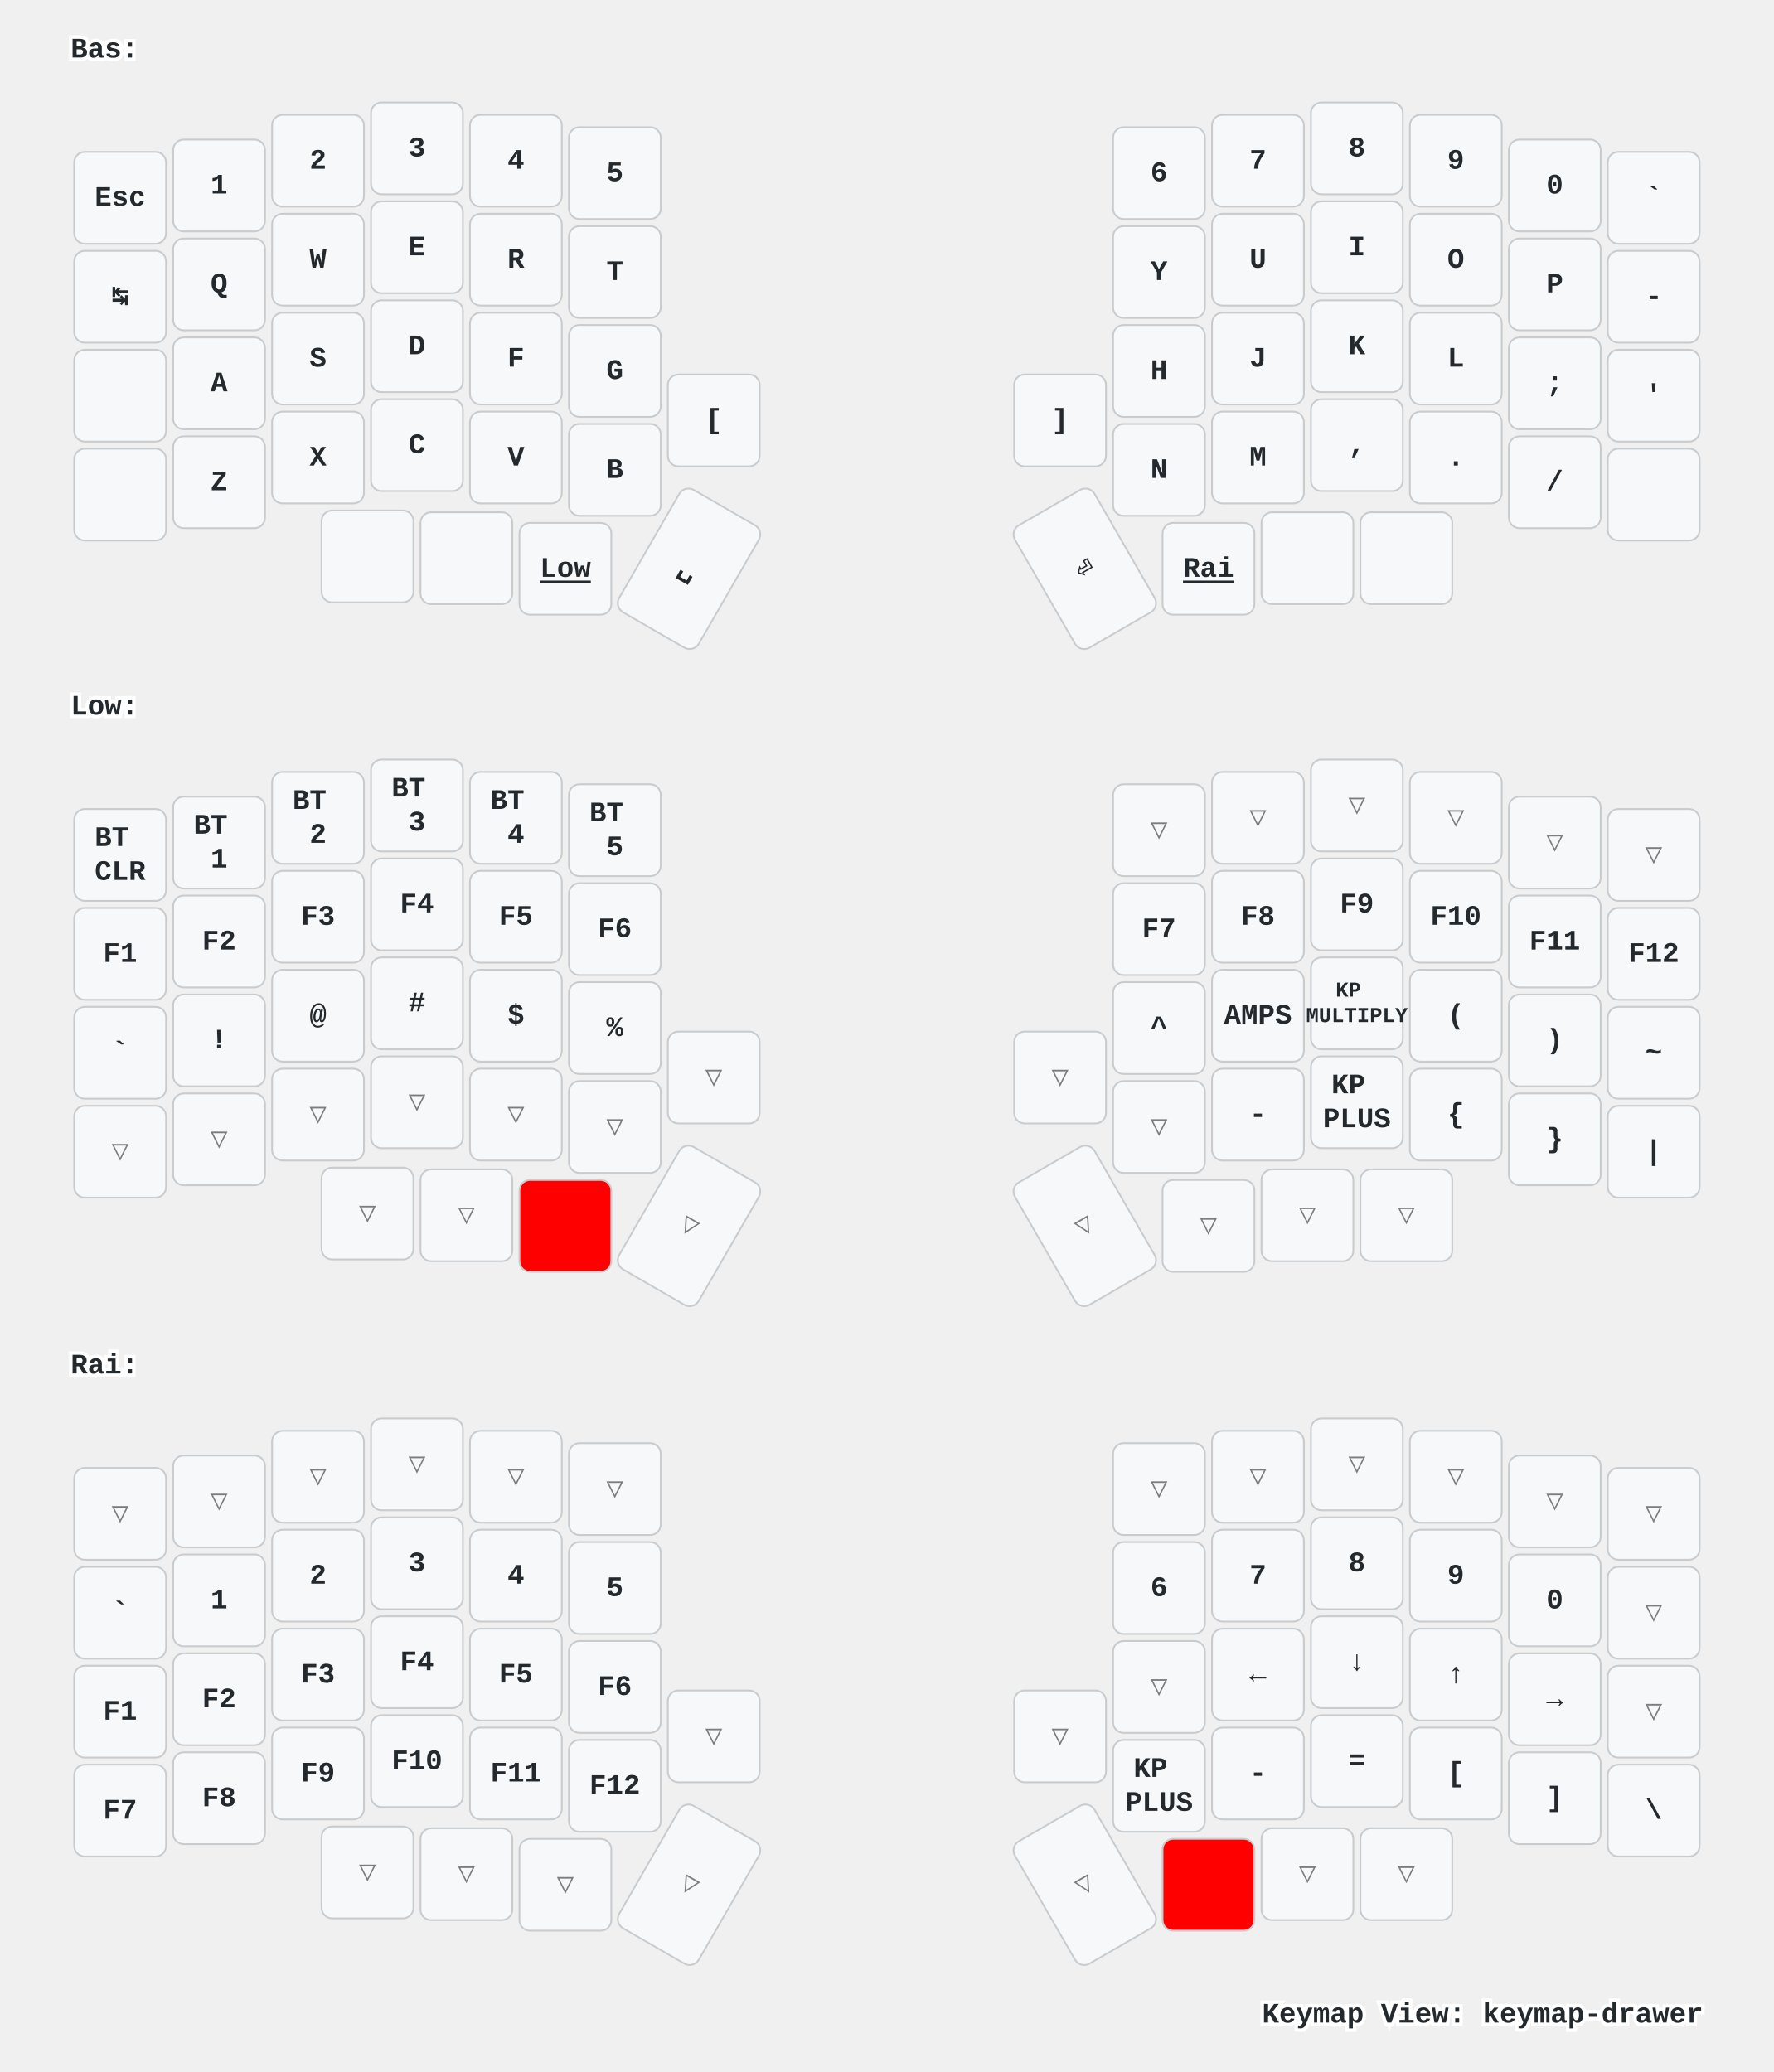
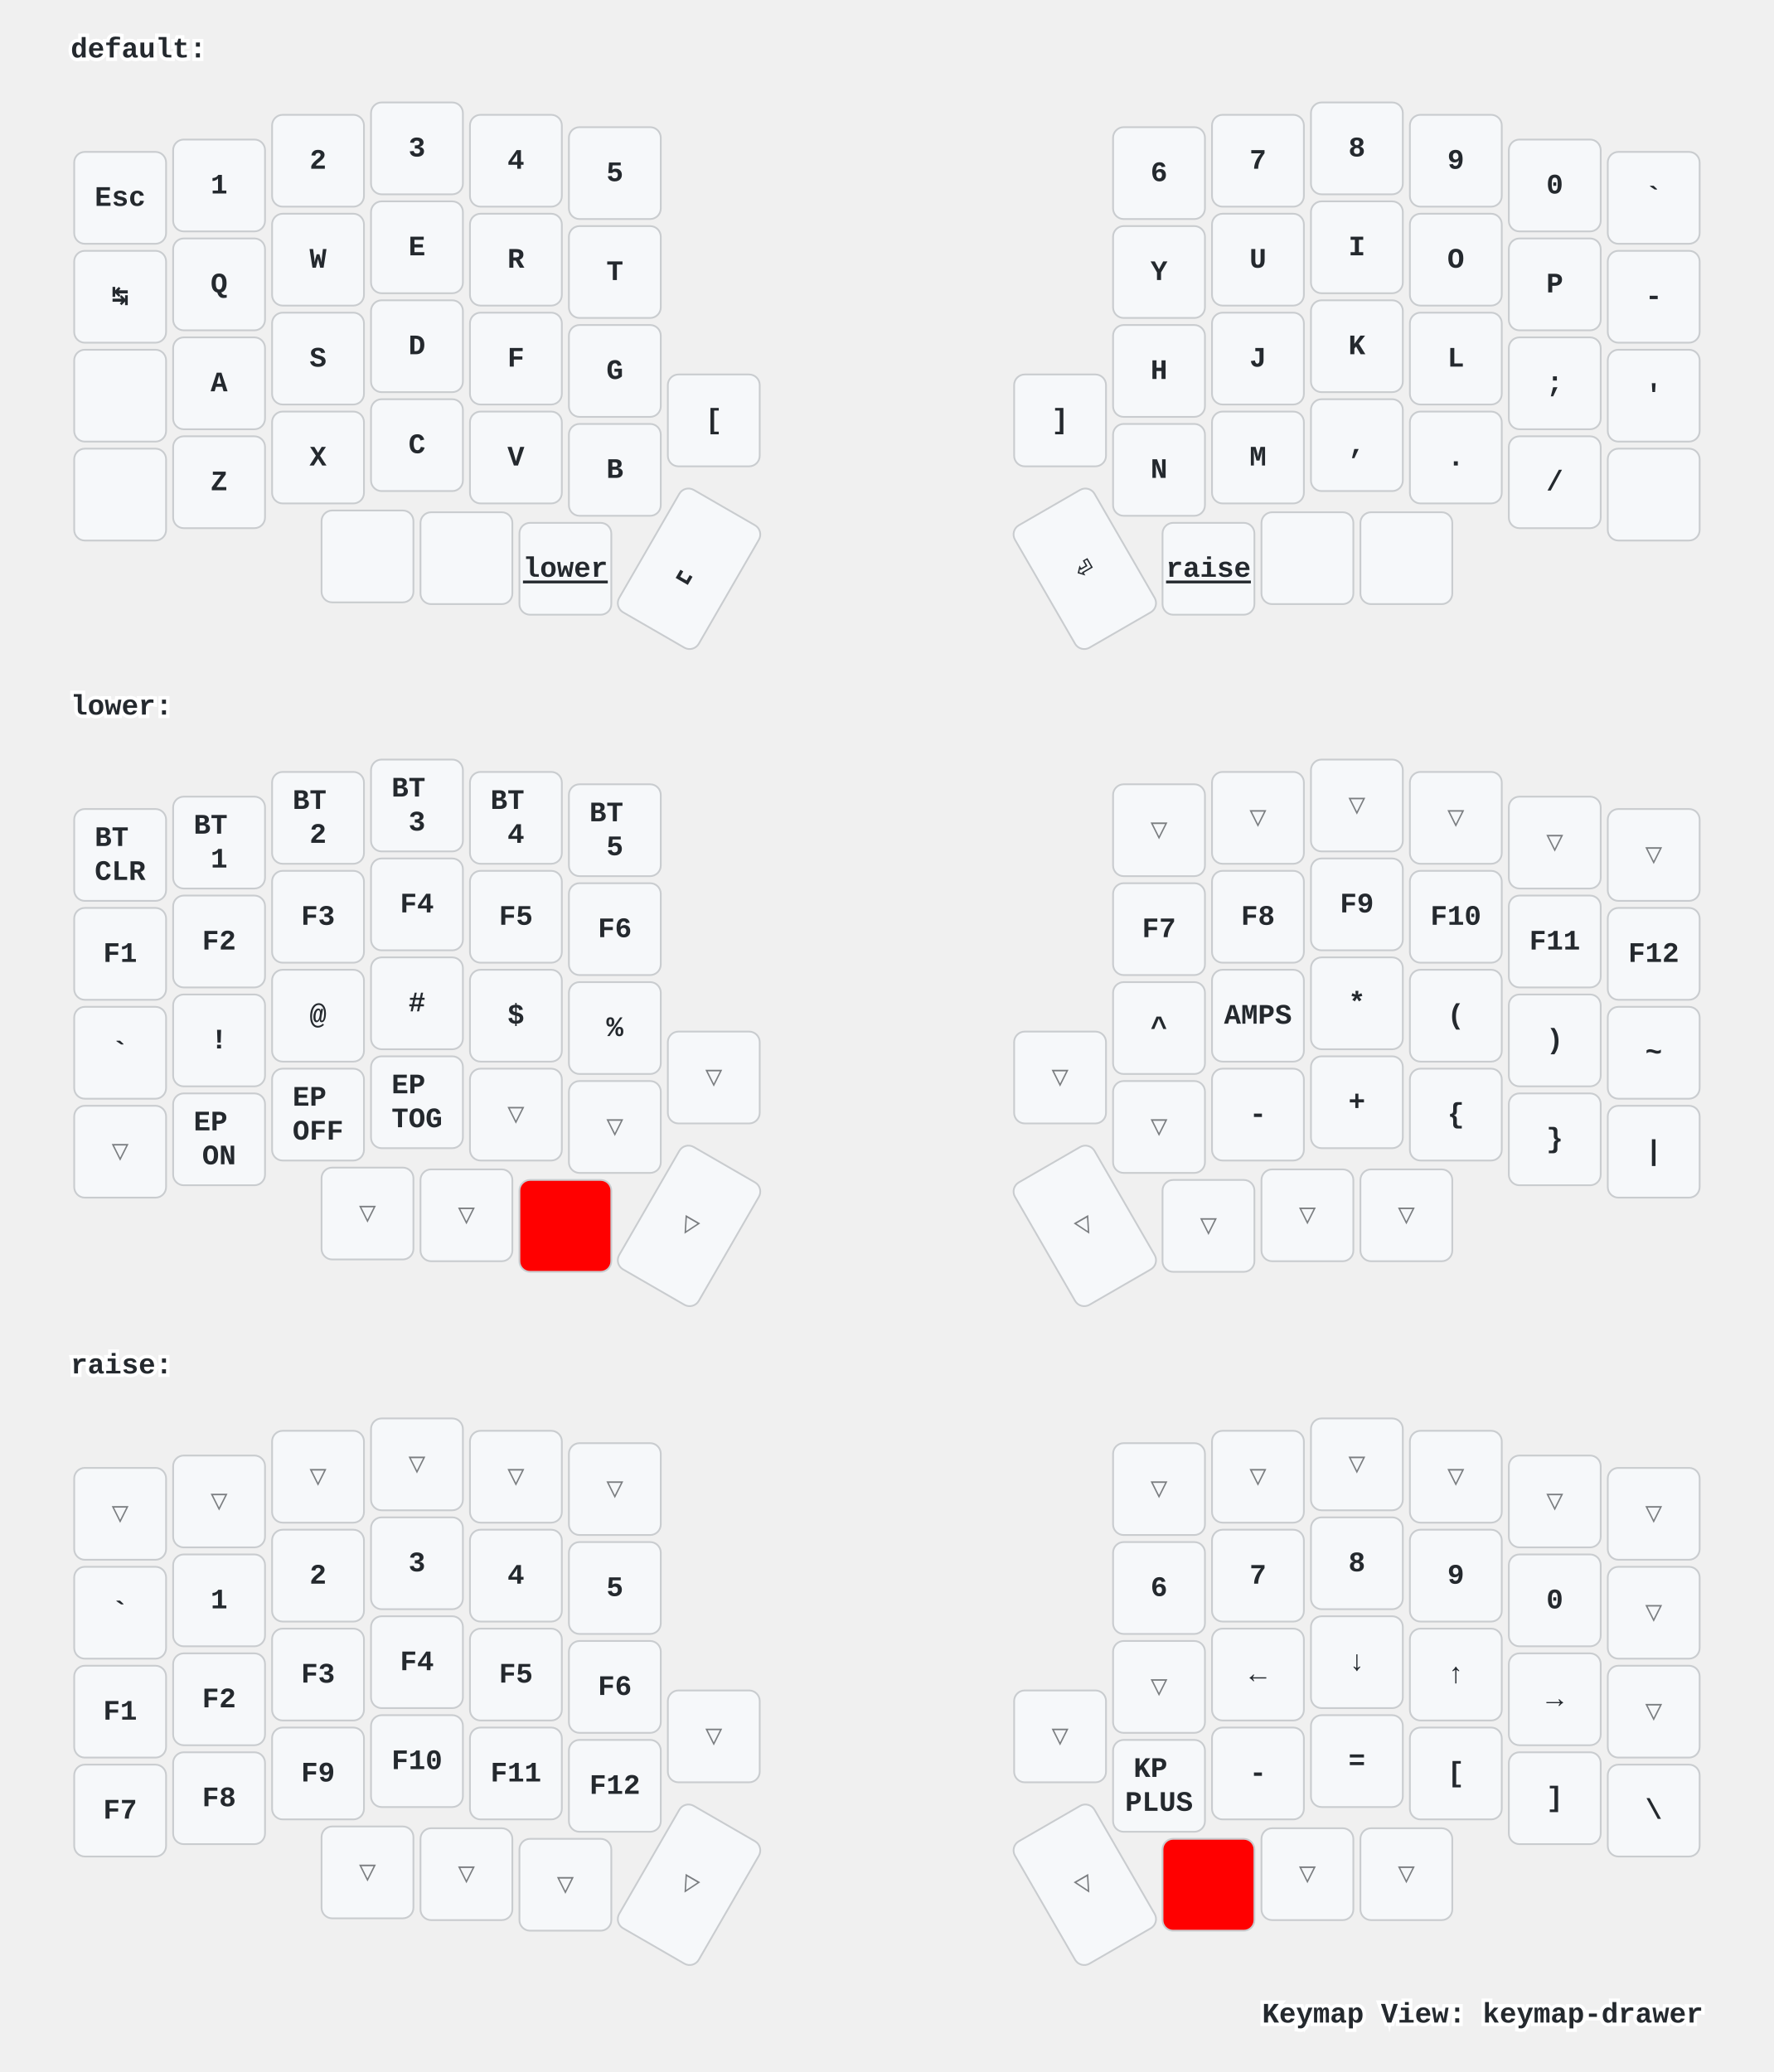
<svg xmlns="http://www.w3.org/2000/svg" xmlns:xlink="http://www.w3.org/1999/xlink" width="1004" height="1173" viewBox="0 0 1004 1173" class="keymap">
  <defs>/* start glyphs */
<svg id="mdi:apple-keyboard-command">
      <svg id="mdi-apple-keyboard-command" viewBox="0 0 24 24">
        <path d="M6,2A4,4 0 0,1 10,6V8H14V6A4,4 0 0,1 18,2A4,4 0 0,1 22,6A4,4 0 0,1 18,10H16V14H18A4,4 0 0,1 22,18A4,4 0 0,1 18,22A4,4 0 0,1 14,18V16H10V18A4,4 0 0,1 6,22A4,4 0 0,1 2,18A4,4 0 0,1 6,14H8V10H6A4,4 0 0,1 2,6A4,4 0 0,1 6,2M16,18A2,2 0 0,0 18,20A2,2 0 0,0 20,18A2,2 0 0,0 18,16H16V18M14,10H10V14H14V10M6,16A2,2 0 0,0 4,18A2,2 0 0,0 6,20A2,2 0 0,0 8,18V16H6M8,6A2,2 0 0,0 6,4A2,2 0 0,0 4,6A2,2 0 0,0 6,8H8V6M18,8A2,2 0 0,0 20,6A2,2 0 0,0 18,4A2,2 0 0,0 16,6V8H18Z" />
      </svg>
    </svg>
    <svg id="mdi:apple-keyboard-control">
      <svg id="mdi-apple-keyboard-control" viewBox="0 0 24 24">
        <path d="M19.78,11.78L18.36,13.19L12,6.83L5.64,13.19L4.22,11.78L12,4L19.78,11.78Z" />
      </svg>
    </svg>
    <svg id="mdi:apple-keyboard-option">
      <svg id="mdi-apple-keyboard-option" viewBox="0 0 24 24">
        <path d="M3,4H9.11L16.15,18H21V20H14.88L7.84,6H3V4M14,4H21V6H14V4Z" />
      </svg>
    </svg>
    <svg id="mdi:apple-keyboard-shift">
      <svg id="mdi-apple-keyboard-shift" viewBox="0 0 24 24">
        <path d="M15,18V12H17.17L12,6.83L6.83,12H9V18H15M12,4L22,14H17V20H7V14H2L12,4Z" />
      </svg>
    </svg>
    <svg id="mdi:backspace-outline">
      <svg id="mdi-backspace-outline" viewBox="0 0 24 24">
        <path d="M19,15.59L17.59,17L14,13.41L10.41,17L9,15.59L12.59,12L9,8.41L10.41,7L14,10.59L17.59,7L19,8.41L15.41,12L19,15.59M22,3A2,2 0 0,1 24,5V19A2,2 0 0,1 22,21H7C6.31,21 5.77,20.64 5.41,20.11L0,12L5.41,3.88C5.77,3.35 6.31,3 7,3H22M22,5H7L2.28,12L7,19H22V5Z" />
      </svg>
    </svg>
  </defs>/* end glyphs */
<style>/* inherit to force styles through use tags */
svg path {
    fill: inherit;
}

/* font and background color specifications */
svg.keymap {
    font-family: SFMono-Regular,Consolas,Liberation Mono,Menlo,monospace;
    font-size: 14px;
    font-kerning: normal;
    text-rendering: optimizeLegibility;
    fill: #24292e;
}

/* default key styling */
rect.key {
    fill: #f6f8fa;
}

rect.key, rect.combo {
    stroke: #c9cccf;
    stroke-width: 1;
}

/* default key side styling, only used is draw_key_sides is set */
rect.side {
    filter: brightness(90%);
}

/* color accent for combo boxes */
rect.combo, rect.combo-separate {
    fill: #cdf;
}

/* color accent for held keys */
rect.held, rect.combo.held {
    fill: #fdd;
}

/* color accent for ghost (optional) keys */
rect.ghost, rect.combo.ghost {
    stroke-dasharray: 4, 4;
    stroke-width: 2;
}

text {
    text-anchor: middle;
    dominant-baseline: middle;
}

/* styling for layer labels */
text.label {
    font-weight: bold;
    text-anchor: start;
    stroke: white;
    stroke-width: 4;
    paint-order: stroke;
}

/* styling for optional footer */
text.footer {
    text-anchor: end;
    dominant-baseline: auto;
    stroke: white;
    stroke-width: 4;
    paint-order: stroke;
}

/* styling for combo tap, and key non-tap label text */
text.combo, text.hold, text.shifted, text.left, text.right {
    font-size: 11px;
}

text.hold {
    text-anchor: middle;
    dominant-baseline: auto;
}

text.shifted {
    text-anchor: middle;
    dominant-baseline: hanging;
}

text.left {
    text-anchor: start;
}

text.right {
    text-anchor: end;
}

text.layer-activator {
    text-decoration: underline;
}

/* styling for hold/shifted label text in combo box */
text.combo.hold, text.combo.shifted, text.combo.left, text.combo.right {
    font-size: 8px;
}

/* lighter symbol for transparent keys */
text.trans {
    fill: #7b7e81;
}

/* styling for combo dendrons */
path.combo {
    stroke-width: 1;
    stroke: gray;
    fill: none;
}

/* Start Tabler Icons Cleanup */
/* cannot use height/width with glyphs */
.icon-tabler &gt; path {
    fill: inherit;
    stroke: inherit;
    stroke-width: 2;
}
/* hide tabler's default box */
.icon-tabler &gt; path[stroke="none"][fill="none"] {
    visibility: hidden;
}
/* End Tabler Icons Cleanup */

/* For default sytles, see https://github.com/caksoylar/keymap-drawer/blob/main/keymap_drawer/config.py#L85 */

svg.keymap {
  font-family: Ubuntu Mono, Inconsolata, Consolas, Liberation Mono, Menlo, monospace;
  font-size: 16px;
  font-weight: bold;
  text-rendering: optimizeLegibility;
}

/* Color accent for held keys
red = #f00
green = #0f0
blue = #00f
yellow = #ff0
cyan = #0ff
magenta = #f0f
white = #fff
black = #000
grey = #888
light grey = #ccc
#ffc
*/
rect.held, rect.combo.held {
    fill: #f00;
}

/* Technique borrowed and extended from https://github.com/englmaxi/zmk-config/blob/master/keymap-drawer/config.yaml */
.sym_sub_text.tap {
  translate: -5px 2px;
  font-size: 20px;
}
.sym_sub_text.shifted {
  translate: 10px 13px;
  font-size: 10px;
  opacity: 1.0;
}
.combo.sym_sub_text.tap {
  translate: -1px 1px;
}
.combo.sym_sub_text.shifted {
  translate: 7px 5px;
  font-size: 10px;
  opacity: 1.0;
}

/* Toggle */
.toggle.shifted {
  translate: -10px 12px;
}

.toggle.hold {
  translate: 13px -23px;
}

/* Variant for tap-dances */
.tap_dance.tap {
  translate: -7px 0px;
  font-size: 12px;
}
.tap_dance.shifted {
  translate: 7px 17px;
  font-size: 12px;
  opacity: 1.0;
}

/* Variant for symbol next to symbol */
.sym_by_sym.tap {
  translate: -6px 0px;
}
.sym_by_sym.shifted {
  translate: 10px 12px;
  opacity: 1.0;
}

.combo.sym_by_sym.tap {
  translate: -35px 0px;
}
.combo.sym_by_sym.shifted {
  translate: 35px 20px;
  opacity: 1.0;
}

.combo.sym_by_sym.hold {
  visibility: hidden;
}

/* hide hold box for combo sym_by_sym */
.combo.sym_by_sym.hold &gt; path[stroke="none"][fill="none"] {
  visibility: hidden;
}
</style>
-   <g transform="translate(40, 0)" class="layer-Bas">
-     <text x="0" y="28" class="label" id="Bas">Bas:</text>
+   <g transform="translate(40, 0)" class="layer-default">
+     <text x="0" y="28" class="label" id="default">default:</text>
    <g transform="translate(0, 56)">
      <g transform="translate(28, 56)" class="key keypos-0">
        <rect rx="6" ry="6" x="-26" y="-26" width="52" height="52" class="key" />
        <text x="0" y="0" class="key tap">Esc</text>
      </g>
      <g transform="translate(84, 49)" class="key keypos-1">
        <rect rx="6" ry="6" x="-26" y="-26" width="52" height="52" class="key" />
        <text x="0" y="0" class="key tap">1</text>
      </g>
      <g transform="translate(140, 35)" class="key keypos-2">
        <rect rx="6" ry="6" x="-26" y="-26" width="52" height="52" class="key" />
        <text x="0" y="0" class="key tap">2</text>
      </g>
      <g transform="translate(196, 28)" class="key keypos-3">
        <rect rx="6" ry="6" x="-26" y="-26" width="52" height="52" class="key" />
        <text x="0" y="0" class="key tap">3</text>
      </g>
      <g transform="translate(252, 35)" class="key keypos-4">
        <rect rx="6" ry="6" x="-26" y="-26" width="52" height="52" class="key" />
        <text x="0" y="0" class="key tap">4</text>
      </g>
      <g transform="translate(308, 42)" class="key keypos-5">
        <rect rx="6" ry="6" x="-26" y="-26" width="52" height="52" class="key" />
        <text x="0" y="0" class="key tap">5</text>
      </g>
      <g transform="translate(616, 42)" class="key keypos-6">
        <rect rx="6" ry="6" x="-26" y="-26" width="52" height="52" class="key" />
        <text x="0" y="0" class="key tap">6</text>
      </g>
      <g transform="translate(672, 35)" class="key keypos-7">
        <rect rx="6" ry="6" x="-26" y="-26" width="52" height="52" class="key" />
        <text x="0" y="0" class="key tap">7</text>
      </g>
      <g transform="translate(728, 28)" class="key keypos-8">
        <rect rx="6" ry="6" x="-26" y="-26" width="52" height="52" class="key" />
        <text x="0" y="0" class="key tap">8</text>
      </g>
      <g transform="translate(784, 35)" class="key keypos-9">
        <rect rx="6" ry="6" x="-26" y="-26" width="52" height="52" class="key" />
        <text x="0" y="0" class="key tap">9</text>
      </g>
      <g transform="translate(840, 49)" class="key keypos-10">
        <rect rx="6" ry="6" x="-26" y="-26" width="52" height="52" class="key" />
        <text x="0" y="0" class="key tap">0</text>
      </g>
      <g transform="translate(896, 56)" class="key keypos-11">
        <rect rx="6" ry="6" x="-26" y="-26" width="52" height="52" class="key" />
        <text x="0" y="0" class="key tap">`</text>
      </g>
      <g transform="translate(28, 112)" class="key keypos-12">
        <rect rx="6" ry="6" x="-26" y="-26" width="52" height="52" class="key" />
        <text x="0" y="0" class="key tap">↹</text>
      </g>
      <g transform="translate(84, 105)" class="key keypos-13">
        <rect rx="6" ry="6" x="-26" y="-26" width="52" height="52" class="key" />
        <text x="0" y="0" class="key tap">Q</text>
      </g>
      <g transform="translate(140, 91)" class="key keypos-14">
        <rect rx="6" ry="6" x="-26" y="-26" width="52" height="52" class="key" />
        <text x="0" y="0" class="key tap">W</text>
      </g>
      <g transform="translate(196, 84)" class="key keypos-15">
        <rect rx="6" ry="6" x="-26" y="-26" width="52" height="52" class="key" />
        <text x="0" y="0" class="key tap">E</text>
      </g>
      <g transform="translate(252, 91)" class="key keypos-16">
        <rect rx="6" ry="6" x="-26" y="-26" width="52" height="52" class="key" />
        <text x="0" y="0" class="key tap">R</text>
      </g>
      <g transform="translate(308, 98)" class="key keypos-17">
        <rect rx="6" ry="6" x="-26" y="-26" width="52" height="52" class="key" />
        <text x="0" y="0" class="key tap">T</text>
      </g>
      <g transform="translate(616, 98)" class="key keypos-18">
        <rect rx="6" ry="6" x="-26" y="-26" width="52" height="52" class="key" />
        <text x="0" y="0" class="key tap">Y</text>
      </g>
      <g transform="translate(672, 91)" class="key keypos-19">
        <rect rx="6" ry="6" x="-26" y="-26" width="52" height="52" class="key" />
        <text x="0" y="0" class="key tap">U</text>
      </g>
      <g transform="translate(728, 84)" class="key keypos-20">
        <rect rx="6" ry="6" x="-26" y="-26" width="52" height="52" class="key" />
        <text x="0" y="0" class="key tap">I</text>
      </g>
      <g transform="translate(784, 91)" class="key keypos-21">
        <rect rx="6" ry="6" x="-26" y="-26" width="52" height="52" class="key" />
        <text x="0" y="0" class="key tap">O</text>
      </g>
      <g transform="translate(840, 105)" class="key keypos-22">
        <rect rx="6" ry="6" x="-26" y="-26" width="52" height="52" class="key" />
        <text x="0" y="0" class="key tap">P</text>
      </g>
      <g transform="translate(896, 112)" class="key keypos-23">
        <rect rx="6" ry="6" x="-26" y="-26" width="52" height="52" class="key" />
        <text x="0" y="0" class="key tap">-</text>
      </g>
      <g transform="translate(28, 168)" class="key keypos-24">
        <rect rx="6" ry="6" x="-26" y="-26" width="52" height="52" class="key" />
        <use href="#mdi:apple-keyboard-control" xlink:href="#mdi:apple-keyboard-control" x="-9" y="-9" height="18" width="18.0" class="key tap glyph mdi:apple-keyboard-control" />
      </g>
      <g transform="translate(84, 161)" class="key keypos-25">
        <rect rx="6" ry="6" x="-26" y="-26" width="52" height="52" class="key" />
        <text x="0" y="0" class="key tap">A</text>
      </g>
      <g transform="translate(140, 147)" class="key keypos-26">
        <rect rx="6" ry="6" x="-26" y="-26" width="52" height="52" class="key" />
        <text x="0" y="0" class="key tap">S</text>
      </g>
      <g transform="translate(196, 140)" class="key keypos-27">
        <rect rx="6" ry="6" x="-26" y="-26" width="52" height="52" class="key" />
        <text x="0" y="0" class="key tap">D</text>
      </g>
      <g transform="translate(252, 147)" class="key keypos-28">
        <rect rx="6" ry="6" x="-26" y="-26" width="52" height="52" class="key" />
        <text x="0" y="0" class="key tap">F</text>
      </g>
      <g transform="translate(308, 154)" class="key keypos-29">
        <rect rx="6" ry="6" x="-26" y="-26" width="52" height="52" class="key" />
        <text x="0" y="0" class="key tap">G</text>
      </g>
      <g transform="translate(616, 154)" class="key keypos-30">
        <rect rx="6" ry="6" x="-26" y="-26" width="52" height="52" class="key" />
        <text x="0" y="0" class="key tap">H</text>
      </g>
      <g transform="translate(672, 147)" class="key keypos-31">
        <rect rx="6" ry="6" x="-26" y="-26" width="52" height="52" class="key" />
        <text x="0" y="0" class="key tap">J</text>
      </g>
      <g transform="translate(728, 140)" class="key keypos-32">
        <rect rx="6" ry="6" x="-26" y="-26" width="52" height="52" class="key" />
        <text x="0" y="0" class="key tap">K</text>
      </g>
      <g transform="translate(784, 147)" class="key keypos-33">
        <rect rx="6" ry="6" x="-26" y="-26" width="52" height="52" class="key" />
        <text x="0" y="0" class="key tap">L</text>
      </g>
      <g transform="translate(840, 161)" class="key keypos-34">
        <rect rx="6" ry="6" x="-26" y="-26" width="52" height="52" class="key" />
        <text x="0" y="0" class="key tap">;</text>
      </g>
      <g transform="translate(896, 168)" class="key keypos-35">
        <rect rx="6" ry="6" x="-26" y="-26" width="52" height="52" class="key" />
        <text x="0" y="0" class="key tap">'</text>
      </g>
      <g transform="translate(28, 224)" class="key keypos-36">
        <rect rx="6" ry="6" x="-26" y="-26" width="52" height="52" class="key" />
        <use href="#mdi:apple-keyboard-shift" xlink:href="#mdi:apple-keyboard-shift" x="-9" y="-9" height="18" width="18.0" class="key tap glyph mdi:apple-keyboard-shift" />
      </g>
      <g transform="translate(84, 217)" class="key keypos-37">
        <rect rx="6" ry="6" x="-26" y="-26" width="52" height="52" class="key" />
        <text x="0" y="0" class="key tap">Z</text>
      </g>
      <g transform="translate(140, 203)" class="key keypos-38">
        <rect rx="6" ry="6" x="-26" y="-26" width="52" height="52" class="key" />
        <text x="0" y="0" class="key tap">X</text>
      </g>
      <g transform="translate(196, 196)" class="key keypos-39">
        <rect rx="6" ry="6" x="-26" y="-26" width="52" height="52" class="key" />
        <text x="0" y="0" class="key tap">C</text>
      </g>
      <g transform="translate(252, 203)" class="key keypos-40">
        <rect rx="6" ry="6" x="-26" y="-26" width="52" height="52" class="key" />
        <text x="0" y="0" class="key tap">V</text>
      </g>
      <g transform="translate(308, 210)" class="key keypos-41">
        <rect rx="6" ry="6" x="-26" y="-26" width="52" height="52" class="key" />
        <text x="0" y="0" class="key tap">B</text>
      </g>
      <g transform="translate(364, 182)" class="key keypos-42">
        <rect rx="6" ry="6" x="-26" y="-26" width="52" height="52" class="key" />
        <text x="0" y="0" class="key tap">[</text>
      </g>
      <g transform="translate(560, 182)" class="key keypos-43">
        <rect rx="6" ry="6" x="-26" y="-26" width="52" height="52" class="key" />
        <text x="0" y="0" class="key tap">]</text>
      </g>
      <g transform="translate(616, 210)" class="key keypos-44">
        <rect rx="6" ry="6" x="-26" y="-26" width="52" height="52" class="key" />
        <text x="0" y="0" class="key tap">N</text>
      </g>
      <g transform="translate(672, 203)" class="key keypos-45">
        <rect rx="6" ry="6" x="-26" y="-26" width="52" height="52" class="key" />
        <text x="0" y="0" class="key tap">M</text>
      </g>
      <g transform="translate(728, 196)" class="key keypos-46">
        <rect rx="6" ry="6" x="-26" y="-26" width="52" height="52" class="key" />
        <text x="0" y="0" class="key tap">,</text>
      </g>
      <g transform="translate(784, 203)" class="key keypos-47">
        <rect rx="6" ry="6" x="-26" y="-26" width="52" height="52" class="key" />
        <text x="0" y="0" class="key tap">.</text>
      </g>
      <g transform="translate(840, 217)" class="key keypos-48">
        <rect rx="6" ry="6" x="-26" y="-26" width="52" height="52" class="key" />
        <text x="0" y="0" class="key tap">/</text>
      </g>
      <g transform="translate(896, 224)" class="key keypos-49">
        <rect rx="6" ry="6" x="-26" y="-26" width="52" height="52" class="key" />
        <use href="#mdi:apple-keyboard-shift" xlink:href="#mdi:apple-keyboard-shift" x="-9" y="-9" height="18" width="18.0" class="key tap glyph mdi:apple-keyboard-shift" />
      </g>
      <g transform="translate(168, 259)" class="key keypos-50">
        <rect rx="6" ry="6" x="-26" y="-26" width="52" height="52" class="key" />
        <use href="#mdi:apple-keyboard-option" xlink:href="#mdi:apple-keyboard-option" x="-9" y="-9" height="18" width="18.0" class="key tap glyph mdi:apple-keyboard-option" />
      </g>
      <g transform="translate(224, 260)" class="key keypos-51">
        <rect rx="6" ry="6" x="-26" y="-26" width="52" height="52" class="key" />
        <use href="#mdi:apple-keyboard-command" xlink:href="#mdi:apple-keyboard-command" x="-9" y="-9" height="18" width="18.0" class="key tap glyph mdi:apple-keyboard-command" />
      </g>
      <g transform="translate(280, 266)" class="key keypos-52">
        <rect rx="6" ry="6" x="-26" y="-26" width="52" height="52" class="key" />
-         <a href="#Low">
-           <text x="0" y="0" class="key tap layer-activator">Low</text>
+         <a href="#lower">
+           <text x="0" y="0" class="key tap layer-activator">lower</text>
        </a>
      </g>
      <g transform="translate(350, 266) rotate(30.0)" class="key keypos-53">
        <rect rx="6" ry="6" x="-26" y="-40" width="52" height="80" class="key" />
        <text x="0" y="0" class="key tap">␣</text>
      </g>
      <g transform="translate(574, 266) rotate(-30.0)" class="key keypos-54">
        <rect rx="6" ry="6" x="-26" y="-40" width="52" height="80" class="key" />
        <text x="0" y="0" class="key tap">⏎</text>
      </g>
      <g transform="translate(644, 266)" class="key keypos-55">
        <rect rx="6" ry="6" x="-26" y="-26" width="52" height="52" class="key" />
-         <a href="#Rai">
-           <text x="0" y="0" class="key tap layer-activator">Rai</text>
+         <a href="#raise">
+           <text x="0" y="0" class="key tap layer-activator">raise</text>
        </a>
      </g>
      <g transform="translate(700, 260)" class="key keypos-56">
        <rect rx="6" ry="6" x="-26" y="-26" width="52" height="52" class="key" />
        <use href="#mdi:backspace-outline" xlink:href="#mdi:backspace-outline" x="-9" y="-9" height="18" width="18.0" class="key tap glyph mdi:backspace-outline" />
      </g>
      <g transform="translate(756, 260)" class="key keypos-57">
        <rect rx="6" ry="6" x="-26" y="-26" width="52" height="52" class="key" />
        <use href="#mdi:apple-keyboard-command" xlink:href="#mdi:apple-keyboard-command" x="-9" y="-9" height="18" width="18.0" class="key tap glyph mdi:apple-keyboard-command" />
      </g>
    </g>
  </g>
-   <g transform="translate(40, 372)" class="layer-Low">
-     <text x="0" y="28" class="label" id="Low">Low:</text>
+   <g transform="translate(40, 372)" class="layer-lower">
+     <text x="0" y="28" class="label" id="lower">lower:</text>
    <g transform="translate(0, 56)">
      <g transform="translate(28, 56)" class="key keypos-0">
        <rect rx="6" ry="6" x="-26" y="-26" width="52" height="52" class="key" />
        <text x="0" y="0" class="key tap">
          <tspan x="0" dy="-0.6em">BT</tspan>
          <tspan x="0" dy="1.2em">CLR</tspan>
        </text>
      </g>
      <g transform="translate(84, 49)" class="key keypos-1">
        <rect rx="6" ry="6" x="-26" y="-26" width="52" height="52" class="key" />
        <text x="0" y="0" class="key tap">
          <tspan x="0" dy="-0.6em">BT</tspan>
          <tspan x="0" dy="1.2em">1</tspan>
        </text>
      </g>
      <g transform="translate(140, 35)" class="key keypos-2">
        <rect rx="6" ry="6" x="-26" y="-26" width="52" height="52" class="key" />
        <text x="0" y="0" class="key tap">
          <tspan x="0" dy="-0.6em">BT</tspan>
          <tspan x="0" dy="1.2em">2</tspan>
        </text>
      </g>
      <g transform="translate(196, 28)" class="key keypos-3">
        <rect rx="6" ry="6" x="-26" y="-26" width="52" height="52" class="key" />
        <text x="0" y="0" class="key tap">
          <tspan x="0" dy="-0.6em">BT</tspan>
          <tspan x="0" dy="1.2em">3</tspan>
        </text>
      </g>
      <g transform="translate(252, 35)" class="key keypos-4">
        <rect rx="6" ry="6" x="-26" y="-26" width="52" height="52" class="key" />
        <text x="0" y="0" class="key tap">
          <tspan x="0" dy="-0.6em">BT</tspan>
          <tspan x="0" dy="1.2em">4</tspan>
        </text>
      </g>
      <g transform="translate(308, 42)" class="key keypos-5">
        <rect rx="6" ry="6" x="-26" y="-26" width="52" height="52" class="key" />
        <text x="0" y="0" class="key tap">
          <tspan x="0" dy="-0.6em">BT</tspan>
          <tspan x="0" dy="1.2em">5</tspan>
        </text>
      </g>
      <g transform="translate(616, 42)" class="key trans keypos-6">
        <rect rx="6" ry="6" x="-26" y="-26" width="52" height="52" class="key trans" />
        <text x="0" y="0" class="key trans tap">▽</text>
      </g>
      <g transform="translate(672, 35)" class="key trans keypos-7">
        <rect rx="6" ry="6" x="-26" y="-26" width="52" height="52" class="key trans" />
        <text x="0" y="0" class="key trans tap">▽</text>
      </g>
      <g transform="translate(728, 28)" class="key trans keypos-8">
        <rect rx="6" ry="6" x="-26" y="-26" width="52" height="52" class="key trans" />
        <text x="0" y="0" class="key trans tap">▽</text>
      </g>
      <g transform="translate(784, 35)" class="key trans keypos-9">
        <rect rx="6" ry="6" x="-26" y="-26" width="52" height="52" class="key trans" />
        <text x="0" y="0" class="key trans tap">▽</text>
      </g>
      <g transform="translate(840, 49)" class="key trans keypos-10">
        <rect rx="6" ry="6" x="-26" y="-26" width="52" height="52" class="key trans" />
        <text x="0" y="0" class="key trans tap">▽</text>
      </g>
      <g transform="translate(896, 56)" class="key trans keypos-11">
        <rect rx="6" ry="6" x="-26" y="-26" width="52" height="52" class="key trans" />
        <text x="0" y="0" class="key trans tap">▽</text>
      </g>
      <g transform="translate(28, 112)" class="key keypos-12">
        <rect rx="6" ry="6" x="-26" y="-26" width="52" height="52" class="key" />
        <text x="0" y="0" class="key tap">F1</text>
      </g>
      <g transform="translate(84, 105)" class="key keypos-13">
        <rect rx="6" ry="6" x="-26" y="-26" width="52" height="52" class="key" />
        <text x="0" y="0" class="key tap">F2</text>
      </g>
      <g transform="translate(140, 91)" class="key keypos-14">
        <rect rx="6" ry="6" x="-26" y="-26" width="52" height="52" class="key" />
        <text x="0" y="0" class="key tap">F3</text>
      </g>
      <g transform="translate(196, 84)" class="key keypos-15">
        <rect rx="6" ry="6" x="-26" y="-26" width="52" height="52" class="key" />
        <text x="0" y="0" class="key tap">F4</text>
      </g>
      <g transform="translate(252, 91)" class="key keypos-16">
        <rect rx="6" ry="6" x="-26" y="-26" width="52" height="52" class="key" />
        <text x="0" y="0" class="key tap">F5</text>
      </g>
      <g transform="translate(308, 98)" class="key keypos-17">
        <rect rx="6" ry="6" x="-26" y="-26" width="52" height="52" class="key" />
        <text x="0" y="0" class="key tap">F6</text>
      </g>
      <g transform="translate(616, 98)" class="key keypos-18">
        <rect rx="6" ry="6" x="-26" y="-26" width="52" height="52" class="key" />
        <text x="0" y="0" class="key tap">F7</text>
      </g>
      <g transform="translate(672, 91)" class="key keypos-19">
        <rect rx="6" ry="6" x="-26" y="-26" width="52" height="52" class="key" />
        <text x="0" y="0" class="key tap">F8</text>
      </g>
      <g transform="translate(728, 84)" class="key keypos-20">
        <rect rx="6" ry="6" x="-26" y="-26" width="52" height="52" class="key" />
        <text x="0" y="0" class="key tap">F9</text>
      </g>
      <g transform="translate(784, 91)" class="key keypos-21">
        <rect rx="6" ry="6" x="-26" y="-26" width="52" height="52" class="key" />
        <text x="0" y="0" class="key tap">F10</text>
      </g>
      <g transform="translate(840, 105)" class="key keypos-22">
        <rect rx="6" ry="6" x="-26" y="-26" width="52" height="52" class="key" />
        <text x="0" y="0" class="key tap">F11</text>
      </g>
      <g transform="translate(896, 112)" class="key keypos-23">
        <rect rx="6" ry="6" x="-26" y="-26" width="52" height="52" class="key" />
        <text x="0" y="0" class="key tap">F12</text>
      </g>
      <g transform="translate(28, 168)" class="key keypos-24">
        <rect rx="6" ry="6" x="-26" y="-26" width="52" height="52" class="key" />
        <text x="0" y="0" class="key tap">`</text>
      </g>
      <g transform="translate(84, 161)" class="key keypos-25">
        <rect rx="6" ry="6" x="-26" y="-26" width="52" height="52" class="key" />
        <text x="0" y="0" class="key tap">!</text>
      </g>
      <g transform="translate(140, 147)" class="key keypos-26">
        <rect rx="6" ry="6" x="-26" y="-26" width="52" height="52" class="key" />
        <text x="0" y="0" class="key tap">@</text>
      </g>
      <g transform="translate(196, 140)" class="key keypos-27">
        <rect rx="6" ry="6" x="-26" y="-26" width="52" height="52" class="key" />
        <text x="0" y="0" class="key tap">#</text>
      </g>
      <g transform="translate(252, 147)" class="key keypos-28">
        <rect rx="6" ry="6" x="-26" y="-26" width="52" height="52" class="key" />
        <text x="0" y="0" class="key tap">$</text>
      </g>
      <g transform="translate(308, 154)" class="key keypos-29">
        <rect rx="6" ry="6" x="-26" y="-26" width="52" height="52" class="key" />
        <text x="0" y="0" class="key tap">%</text>
      </g>
      <g transform="translate(616, 154)" class="key keypos-30">
        <rect rx="6" ry="6" x="-26" y="-26" width="52" height="52" class="key" />
        <text x="0" y="0" class="key tap">^</text>
      </g>
      <g transform="translate(672, 147)" class="key keypos-31">
        <rect rx="6" ry="6" x="-26" y="-26" width="52" height="52" class="key" />
        <text x="0" y="0" class="key tap">AMPS</text>
      </g>
      <g transform="translate(728, 140)" class="key keypos-32">
        <rect rx="6" ry="6" x="-26" y="-26" width="52" height="52" class="key" />
+         <text x="0" y="0" class="key tap">*</text>
+       </g>
+       <g transform="translate(784, 147)" class="key keypos-33">
+         <rect rx="6" ry="6" x="-26" y="-26" width="52" height="52" class="key" />
+         <text x="0" y="0" class="key tap">(</text>
+       </g>
+       <g transform="translate(840, 161)" class="key keypos-34">
+         <rect rx="6" ry="6" x="-26" y="-26" width="52" height="52" class="key" />
+         <text x="0" y="0" class="key tap">)</text>
+       </g>
+       <g transform="translate(896, 168)" class="key keypos-35">
+         <rect rx="6" ry="6" x="-26" y="-26" width="52" height="52" class="key" />
+         <text x="0" y="0" class="key tap">~</text>
+       </g>
+       <g transform="translate(28, 224)" class="key trans keypos-36">
+         <rect rx="6" ry="6" x="-26" y="-26" width="52" height="52" class="key trans" />
+         <text x="0" y="0" class="key trans tap">▽</text>
+       </g>
+       <g transform="translate(84, 217)" class="key keypos-37">
+         <rect rx="6" ry="6" x="-26" y="-26" width="52" height="52" class="key" />
        <text x="0" y="0" class="key tap">
-           <tspan x="0" dy="-0.6em" style="font-size: 75%">KP</tspan>
-           <tspan x="0" dy="1.2em" style="font-size: 75%">MULTIPLY</tspan>
+           <tspan x="0" dy="-0.6em">EP</tspan>
+           <tspan x="0" dy="1.2em">ON</tspan>
        </text>
      </g>
-       <g transform="translate(784, 147)" class="key keypos-33">
-         <rect rx="6" ry="6" x="-26" y="-26" width="52" height="52" class="key" />
-         <text x="0" y="0" class="key tap">(</text>
-       </g>
-       <g transform="translate(840, 161)" class="key keypos-34">
-         <rect rx="6" ry="6" x="-26" y="-26" width="52" height="52" class="key" />
-         <text x="0" y="0" class="key tap">)</text>
-       </g>
-       <g transform="translate(896, 168)" class="key keypos-35">
-         <rect rx="6" ry="6" x="-26" y="-26" width="52" height="52" class="key" />
-         <text x="0" y="0" class="key tap">~</text>
-       </g>
-       <g transform="translate(28, 224)" class="key trans keypos-36">
-         <rect rx="6" ry="6" x="-26" y="-26" width="52" height="52" class="key trans" />
-         <text x="0" y="0" class="key trans tap">▽</text>
-       </g>
-       <g transform="translate(84, 217)" class="key trans keypos-37">
-         <rect rx="6" ry="6" x="-26" y="-26" width="52" height="52" class="key trans" />
-         <text x="0" y="0" class="key trans tap">▽</text>
-       </g>
-       <g transform="translate(140, 203)" class="key trans keypos-38">
-         <rect rx="6" ry="6" x="-26" y="-26" width="52" height="52" class="key trans" />
-         <text x="0" y="0" class="key trans tap">▽</text>
-       </g>
-       <g transform="translate(196, 196)" class="key trans keypos-39">
-         <rect rx="6" ry="6" x="-26" y="-26" width="52" height="52" class="key trans" />
-         <text x="0" y="0" class="key trans tap">▽</text>
+       <g transform="translate(140, 203)" class="key keypos-38">
+         <rect rx="6" ry="6" x="-26" y="-26" width="52" height="52" class="key" />
+         <text x="0" y="0" class="key tap">
+           <tspan x="0" dy="-0.6em">EP</tspan>
+           <tspan x="0" dy="1.2em">OFF</tspan>
+         </text>
+       </g>
+       <g transform="translate(196, 196)" class="key keypos-39">
+         <rect rx="6" ry="6" x="-26" y="-26" width="52" height="52" class="key" />
+         <text x="0" y="0" class="key tap">
+           <tspan x="0" dy="-0.6em">EP</tspan>
+           <tspan x="0" dy="1.2em">TOG</tspan>
+         </text>
      </g>
      <g transform="translate(252, 203)" class="key trans keypos-40">
        <rect rx="6" ry="6" x="-26" y="-26" width="52" height="52" class="key trans" />
        <text x="0" y="0" class="key trans tap">▽</text>
      </g>
      <g transform="translate(308, 210)" class="key trans keypos-41">
        <rect rx="6" ry="6" x="-26" y="-26" width="52" height="52" class="key trans" />
        <text x="0" y="0" class="key trans tap">▽</text>
      </g>
      <g transform="translate(364, 182)" class="key trans keypos-42">
        <rect rx="6" ry="6" x="-26" y="-26" width="52" height="52" class="key trans" />
        <text x="0" y="0" class="key trans tap">▽</text>
      </g>
      <g transform="translate(560, 182)" class="key trans keypos-43">
        <rect rx="6" ry="6" x="-26" y="-26" width="52" height="52" class="key trans" />
        <text x="0" y="0" class="key trans tap">▽</text>
      </g>
      <g transform="translate(616, 210)" class="key trans keypos-44">
        <rect rx="6" ry="6" x="-26" y="-26" width="52" height="52" class="key trans" />
        <text x="0" y="0" class="key trans tap">▽</text>
      </g>
      <g transform="translate(672, 203)" class="key keypos-45">
        <rect rx="6" ry="6" x="-26" y="-26" width="52" height="52" class="key" />
        <text x="0" y="0" class="key tap">-</text>
      </g>
      <g transform="translate(728, 196)" class="key keypos-46">
        <rect rx="6" ry="6" x="-26" y="-26" width="52" height="52" class="key" />
-         <text x="0" y="0" class="key tap">
-           <tspan x="0" dy="-0.6em">KP</tspan>
-           <tspan x="0" dy="1.2em">PLUS</tspan>
-         </text>
+         <text x="0" y="0" class="key tap">+</text>
      </g>
      <g transform="translate(784, 203)" class="key keypos-47">
        <rect rx="6" ry="6" x="-26" y="-26" width="52" height="52" class="key" />
        <text x="0" y="0" class="key tap">{</text>
      </g>
      <g transform="translate(840, 217)" class="key keypos-48">
        <rect rx="6" ry="6" x="-26" y="-26" width="52" height="52" class="key" />
        <text x="0" y="0" class="key tap">}</text>
      </g>
      <g transform="translate(896, 224)" class="key keypos-49">
        <rect rx="6" ry="6" x="-26" y="-26" width="52" height="52" class="key" />
        <text x="0" y="0" class="key tap">|</text>
      </g>
      <g transform="translate(168, 259)" class="key trans keypos-50">
        <rect rx="6" ry="6" x="-26" y="-26" width="52" height="52" class="key trans" />
        <text x="0" y="0" class="key trans tap">▽</text>
      </g>
      <g transform="translate(224, 260)" class="key trans keypos-51">
        <rect rx="6" ry="6" x="-26" y="-26" width="52" height="52" class="key trans" />
        <text x="0" y="0" class="key trans tap">▽</text>
      </g>
      <g transform="translate(280, 266)" class="key held keypos-52">
        <rect rx="6" ry="6" x="-26" y="-26" width="52" height="52" class="key held" />
      </g>
      <g transform="translate(350, 266) rotate(30.0)" class="key trans keypos-53">
        <rect rx="6" ry="6" x="-26" y="-40" width="52" height="80" class="key trans" />
        <text x="0" y="0" class="key trans tap">▽</text>
      </g>
      <g transform="translate(574, 266) rotate(-30.0)" class="key trans keypos-54">
        <rect rx="6" ry="6" x="-26" y="-40" width="52" height="80" class="key trans" />
        <text x="0" y="0" class="key trans tap">▽</text>
      </g>
      <g transform="translate(644, 266)" class="key trans keypos-55">
        <rect rx="6" ry="6" x="-26" y="-26" width="52" height="52" class="key trans" />
        <text x="0" y="0" class="key trans tap">▽</text>
      </g>
      <g transform="translate(700, 260)" class="key trans keypos-56">
        <rect rx="6" ry="6" x="-26" y="-26" width="52" height="52" class="key trans" />
        <text x="0" y="0" class="key trans tap">▽</text>
      </g>
      <g transform="translate(756, 260)" class="key trans keypos-57">
        <rect rx="6" ry="6" x="-26" y="-26" width="52" height="52" class="key trans" />
        <text x="0" y="0" class="key trans tap">▽</text>
      </g>
    </g>
  </g>
-   <g transform="translate(40, 745)" class="layer-Rai">
-     <text x="0" y="28" class="label" id="Rai">Rai:</text>
+   <g transform="translate(40, 745)" class="layer-raise">
+     <text x="0" y="28" class="label" id="raise">raise:</text>
    <g transform="translate(0, 56)">
      <g transform="translate(28, 56)" class="key trans keypos-0">
        <rect rx="6" ry="6" x="-26" y="-26" width="52" height="52" class="key trans" />
        <text x="0" y="0" class="key trans tap">▽</text>
      </g>
      <g transform="translate(84, 49)" class="key trans keypos-1">
        <rect rx="6" ry="6" x="-26" y="-26" width="52" height="52" class="key trans" />
        <text x="0" y="0" class="key trans tap">▽</text>
      </g>
      <g transform="translate(140, 35)" class="key trans keypos-2">
        <rect rx="6" ry="6" x="-26" y="-26" width="52" height="52" class="key trans" />
        <text x="0" y="0" class="key trans tap">▽</text>
      </g>
      <g transform="translate(196, 28)" class="key trans keypos-3">
        <rect rx="6" ry="6" x="-26" y="-26" width="52" height="52" class="key trans" />
        <text x="0" y="0" class="key trans tap">▽</text>
      </g>
      <g transform="translate(252, 35)" class="key trans keypos-4">
        <rect rx="6" ry="6" x="-26" y="-26" width="52" height="52" class="key trans" />
        <text x="0" y="0" class="key trans tap">▽</text>
      </g>
      <g transform="translate(308, 42)" class="key trans keypos-5">
        <rect rx="6" ry="6" x="-26" y="-26" width="52" height="52" class="key trans" />
        <text x="0" y="0" class="key trans tap">▽</text>
      </g>
      <g transform="translate(616, 42)" class="key trans keypos-6">
        <rect rx="6" ry="6" x="-26" y="-26" width="52" height="52" class="key trans" />
        <text x="0" y="0" class="key trans tap">▽</text>
      </g>
      <g transform="translate(672, 35)" class="key trans keypos-7">
        <rect rx="6" ry="6" x="-26" y="-26" width="52" height="52" class="key trans" />
        <text x="0" y="0" class="key trans tap">▽</text>
      </g>
      <g transform="translate(728, 28)" class="key trans keypos-8">
        <rect rx="6" ry="6" x="-26" y="-26" width="52" height="52" class="key trans" />
        <text x="0" y="0" class="key trans tap">▽</text>
      </g>
      <g transform="translate(784, 35)" class="key trans keypos-9">
        <rect rx="6" ry="6" x="-26" y="-26" width="52" height="52" class="key trans" />
        <text x="0" y="0" class="key trans tap">▽</text>
      </g>
      <g transform="translate(840, 49)" class="key trans keypos-10">
        <rect rx="6" ry="6" x="-26" y="-26" width="52" height="52" class="key trans" />
        <text x="0" y="0" class="key trans tap">▽</text>
      </g>
      <g transform="translate(896, 56)" class="key trans keypos-11">
        <rect rx="6" ry="6" x="-26" y="-26" width="52" height="52" class="key trans" />
        <text x="0" y="0" class="key trans tap">▽</text>
      </g>
      <g transform="translate(28, 112)" class="key keypos-12">
        <rect rx="6" ry="6" x="-26" y="-26" width="52" height="52" class="key" />
        <text x="0" y="0" class="key tap">`</text>
      </g>
      <g transform="translate(84, 105)" class="key keypos-13">
        <rect rx="6" ry="6" x="-26" y="-26" width="52" height="52" class="key" />
        <text x="0" y="0" class="key tap">1</text>
      </g>
      <g transform="translate(140, 91)" class="key keypos-14">
        <rect rx="6" ry="6" x="-26" y="-26" width="52" height="52" class="key" />
        <text x="0" y="0" class="key tap">2</text>
      </g>
      <g transform="translate(196, 84)" class="key keypos-15">
        <rect rx="6" ry="6" x="-26" y="-26" width="52" height="52" class="key" />
        <text x="0" y="0" class="key tap">3</text>
      </g>
      <g transform="translate(252, 91)" class="key keypos-16">
        <rect rx="6" ry="6" x="-26" y="-26" width="52" height="52" class="key" />
        <text x="0" y="0" class="key tap">4</text>
      </g>
      <g transform="translate(308, 98)" class="key keypos-17">
        <rect rx="6" ry="6" x="-26" y="-26" width="52" height="52" class="key" />
        <text x="0" y="0" class="key tap">5</text>
      </g>
      <g transform="translate(616, 98)" class="key keypos-18">
        <rect rx="6" ry="6" x="-26" y="-26" width="52" height="52" class="key" />
        <text x="0" y="0" class="key tap">6</text>
      </g>
      <g transform="translate(672, 91)" class="key keypos-19">
        <rect rx="6" ry="6" x="-26" y="-26" width="52" height="52" class="key" />
        <text x="0" y="0" class="key tap">7</text>
      </g>
      <g transform="translate(728, 84)" class="key keypos-20">
        <rect rx="6" ry="6" x="-26" y="-26" width="52" height="52" class="key" />
        <text x="0" y="0" class="key tap">8</text>
      </g>
      <g transform="translate(784, 91)" class="key keypos-21">
        <rect rx="6" ry="6" x="-26" y="-26" width="52" height="52" class="key" />
        <text x="0" y="0" class="key tap">9</text>
      </g>
      <g transform="translate(840, 105)" class="key keypos-22">
        <rect rx="6" ry="6" x="-26" y="-26" width="52" height="52" class="key" />
        <text x="0" y="0" class="key tap">0</text>
      </g>
      <g transform="translate(896, 112)" class="key trans keypos-23">
        <rect rx="6" ry="6" x="-26" y="-26" width="52" height="52" class="key trans" />
        <text x="0" y="0" class="key trans tap">▽</text>
      </g>
      <g transform="translate(28, 168)" class="key keypos-24">
        <rect rx="6" ry="6" x="-26" y="-26" width="52" height="52" class="key" />
        <text x="0" y="0" class="key tap">F1</text>
      </g>
      <g transform="translate(84, 161)" class="key keypos-25">
        <rect rx="6" ry="6" x="-26" y="-26" width="52" height="52" class="key" />
        <text x="0" y="0" class="key tap">F2</text>
      </g>
      <g transform="translate(140, 147)" class="key keypos-26">
        <rect rx="6" ry="6" x="-26" y="-26" width="52" height="52" class="key" />
        <text x="0" y="0" class="key tap">F3</text>
      </g>
      <g transform="translate(196, 140)" class="key keypos-27">
        <rect rx="6" ry="6" x="-26" y="-26" width="52" height="52" class="key" />
        <text x="0" y="0" class="key tap">F4</text>
      </g>
      <g transform="translate(252, 147)" class="key keypos-28">
        <rect rx="6" ry="6" x="-26" y="-26" width="52" height="52" class="key" />
        <text x="0" y="0" class="key tap">F5</text>
      </g>
      <g transform="translate(308, 154)" class="key keypos-29">
        <rect rx="6" ry="6" x="-26" y="-26" width="52" height="52" class="key" />
        <text x="0" y="0" class="key tap">F6</text>
      </g>
      <g transform="translate(616, 154)" class="key trans keypos-30">
        <rect rx="6" ry="6" x="-26" y="-26" width="52" height="52" class="key trans" />
        <text x="0" y="0" class="key trans tap">▽</text>
      </g>
      <g transform="translate(672, 147)" class="key keypos-31">
        <rect rx="6" ry="6" x="-26" y="-26" width="52" height="52" class="key" />
        <text x="0" y="0" class="key tap">←</text>
      </g>
      <g transform="translate(728, 140)" class="key keypos-32">
        <rect rx="6" ry="6" x="-26" y="-26" width="52" height="52" class="key" />
        <text x="0" y="0" class="key tap">↓</text>
      </g>
      <g transform="translate(784, 147)" class="key keypos-33">
        <rect rx="6" ry="6" x="-26" y="-26" width="52" height="52" class="key" />
        <text x="0" y="0" class="key tap">↑</text>
      </g>
      <g transform="translate(840, 161)" class="key keypos-34">
        <rect rx="6" ry="6" x="-26" y="-26" width="52" height="52" class="key" />
        <text x="0" y="0" class="key tap">→</text>
      </g>
      <g transform="translate(896, 168)" class="key trans keypos-35">
        <rect rx="6" ry="6" x="-26" y="-26" width="52" height="52" class="key trans" />
        <text x="0" y="0" class="key trans tap">▽</text>
      </g>
      <g transform="translate(28, 224)" class="key keypos-36">
        <rect rx="6" ry="6" x="-26" y="-26" width="52" height="52" class="key" />
        <text x="0" y="0" class="key tap">F7</text>
      </g>
      <g transform="translate(84, 217)" class="key keypos-37">
        <rect rx="6" ry="6" x="-26" y="-26" width="52" height="52" class="key" />
        <text x="0" y="0" class="key tap">F8</text>
      </g>
      <g transform="translate(140, 203)" class="key keypos-38">
        <rect rx="6" ry="6" x="-26" y="-26" width="52" height="52" class="key" />
        <text x="0" y="0" class="key tap">F9</text>
      </g>
      <g transform="translate(196, 196)" class="key keypos-39">
        <rect rx="6" ry="6" x="-26" y="-26" width="52" height="52" class="key" />
        <text x="0" y="0" class="key tap">F10</text>
      </g>
      <g transform="translate(252, 203)" class="key keypos-40">
        <rect rx="6" ry="6" x="-26" y="-26" width="52" height="52" class="key" />
        <text x="0" y="0" class="key tap">F11</text>
      </g>
      <g transform="translate(308, 210)" class="key keypos-41">
        <rect rx="6" ry="6" x="-26" y="-26" width="52" height="52" class="key" />
        <text x="0" y="0" class="key tap">F12</text>
      </g>
      <g transform="translate(364, 182)" class="key trans keypos-42">
        <rect rx="6" ry="6" x="-26" y="-26" width="52" height="52" class="key trans" />
        <text x="0" y="0" class="key trans tap">▽</text>
      </g>
      <g transform="translate(560, 182)" class="key trans keypos-43">
        <rect rx="6" ry="6" x="-26" y="-26" width="52" height="52" class="key trans" />
        <text x="0" y="0" class="key trans tap">▽</text>
      </g>
      <g transform="translate(616, 210)" class="key keypos-44">
        <rect rx="6" ry="6" x="-26" y="-26" width="52" height="52" class="key" />
        <text x="0" y="0" class="key tap">
          <tspan x="0" dy="-0.6em">KP</tspan>
          <tspan x="0" dy="1.2em">PLUS</tspan>
        </text>
      </g>
      <g transform="translate(672, 203)" class="key keypos-45">
        <rect rx="6" ry="6" x="-26" y="-26" width="52" height="52" class="key" />
        <text x="0" y="0" class="key tap">-</text>
      </g>
      <g transform="translate(728, 196)" class="key keypos-46">
        <rect rx="6" ry="6" x="-26" y="-26" width="52" height="52" class="key" />
        <text x="0" y="0" class="key tap">=</text>
      </g>
      <g transform="translate(784, 203)" class="key keypos-47">
        <rect rx="6" ry="6" x="-26" y="-26" width="52" height="52" class="key" />
        <text x="0" y="0" class="key tap">[</text>
      </g>
      <g transform="translate(840, 217)" class="key keypos-48">
        <rect rx="6" ry="6" x="-26" y="-26" width="52" height="52" class="key" />
        <text x="0" y="0" class="key tap">]</text>
      </g>
      <g transform="translate(896, 224)" class="key keypos-49">
        <rect rx="6" ry="6" x="-26" y="-26" width="52" height="52" class="key" />
        <text x="0" y="0" class="key tap">\</text>
      </g>
      <g transform="translate(168, 259)" class="key trans keypos-50">
        <rect rx="6" ry="6" x="-26" y="-26" width="52" height="52" class="key trans" />
        <text x="0" y="0" class="key trans tap">▽</text>
      </g>
      <g transform="translate(224, 260)" class="key trans keypos-51">
        <rect rx="6" ry="6" x="-26" y="-26" width="52" height="52" class="key trans" />
        <text x="0" y="0" class="key trans tap">▽</text>
      </g>
      <g transform="translate(280, 266)" class="key trans keypos-52">
        <rect rx="6" ry="6" x="-26" y="-26" width="52" height="52" class="key trans" />
        <text x="0" y="0" class="key trans tap">▽</text>
      </g>
      <g transform="translate(350, 266) rotate(30.0)" class="key trans keypos-53">
        <rect rx="6" ry="6" x="-26" y="-40" width="52" height="80" class="key trans" />
        <text x="0" y="0" class="key trans tap">▽</text>
      </g>
      <g transform="translate(574, 266) rotate(-30.0)" class="key trans keypos-54">
        <rect rx="6" ry="6" x="-26" y="-40" width="52" height="80" class="key trans" />
        <text x="0" y="0" class="key trans tap">▽</text>
      </g>
      <g transform="translate(644, 266)" class="key held keypos-55">
        <rect rx="6" ry="6" x="-26" y="-26" width="52" height="52" class="key held" />
      </g>
      <g transform="translate(700, 260)" class="key trans keypos-56">
        <rect rx="6" ry="6" x="-26" y="-26" width="52" height="52" class="key trans" />
        <text x="0" y="0" class="key trans tap">▽</text>
      </g>
      <g transform="translate(756, 260)" class="key trans keypos-57">
        <rect rx="6" ry="6" x="-26" y="-26" width="52" height="52" class="key trans" />
        <text x="0" y="0" class="key trans tap">▽</text>
      </g>
    </g>
  </g>
  <text x="964.0" y="1145.0" class="footer">Keymap View: <a href="https://github.com/caksoylar/keymap-drawer">keymap-drawer</a>
  </text>
</svg>
